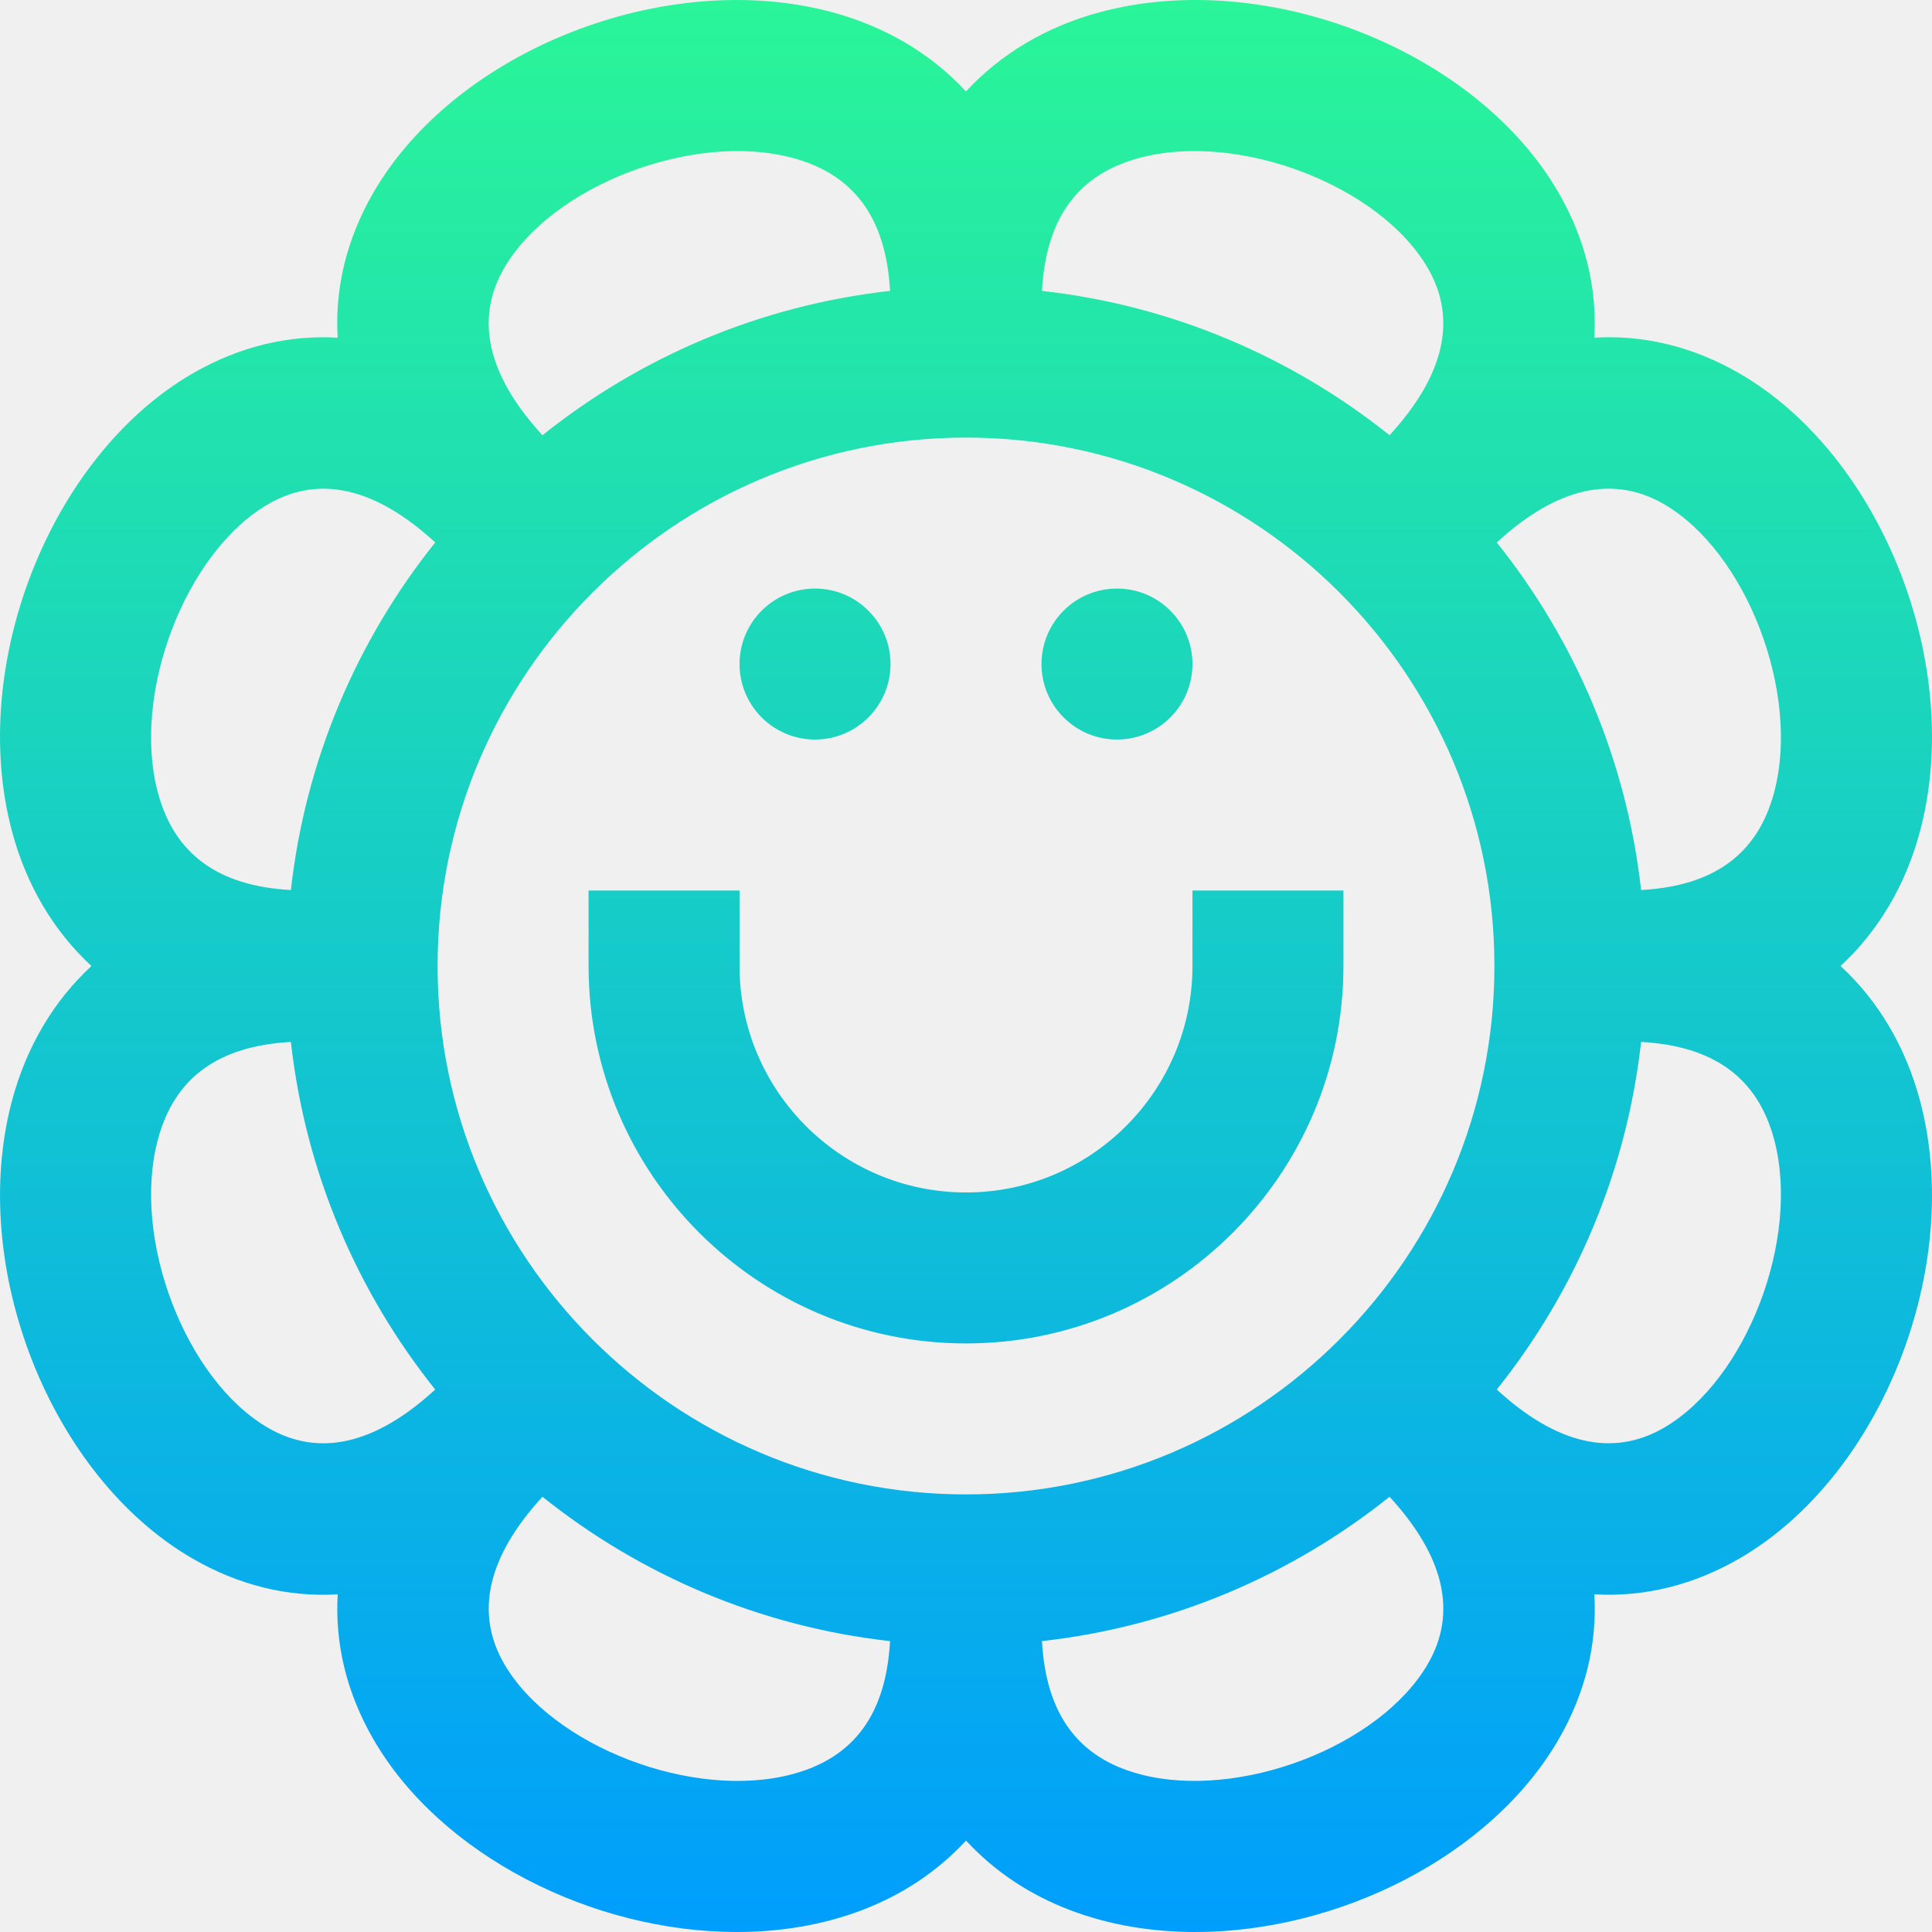
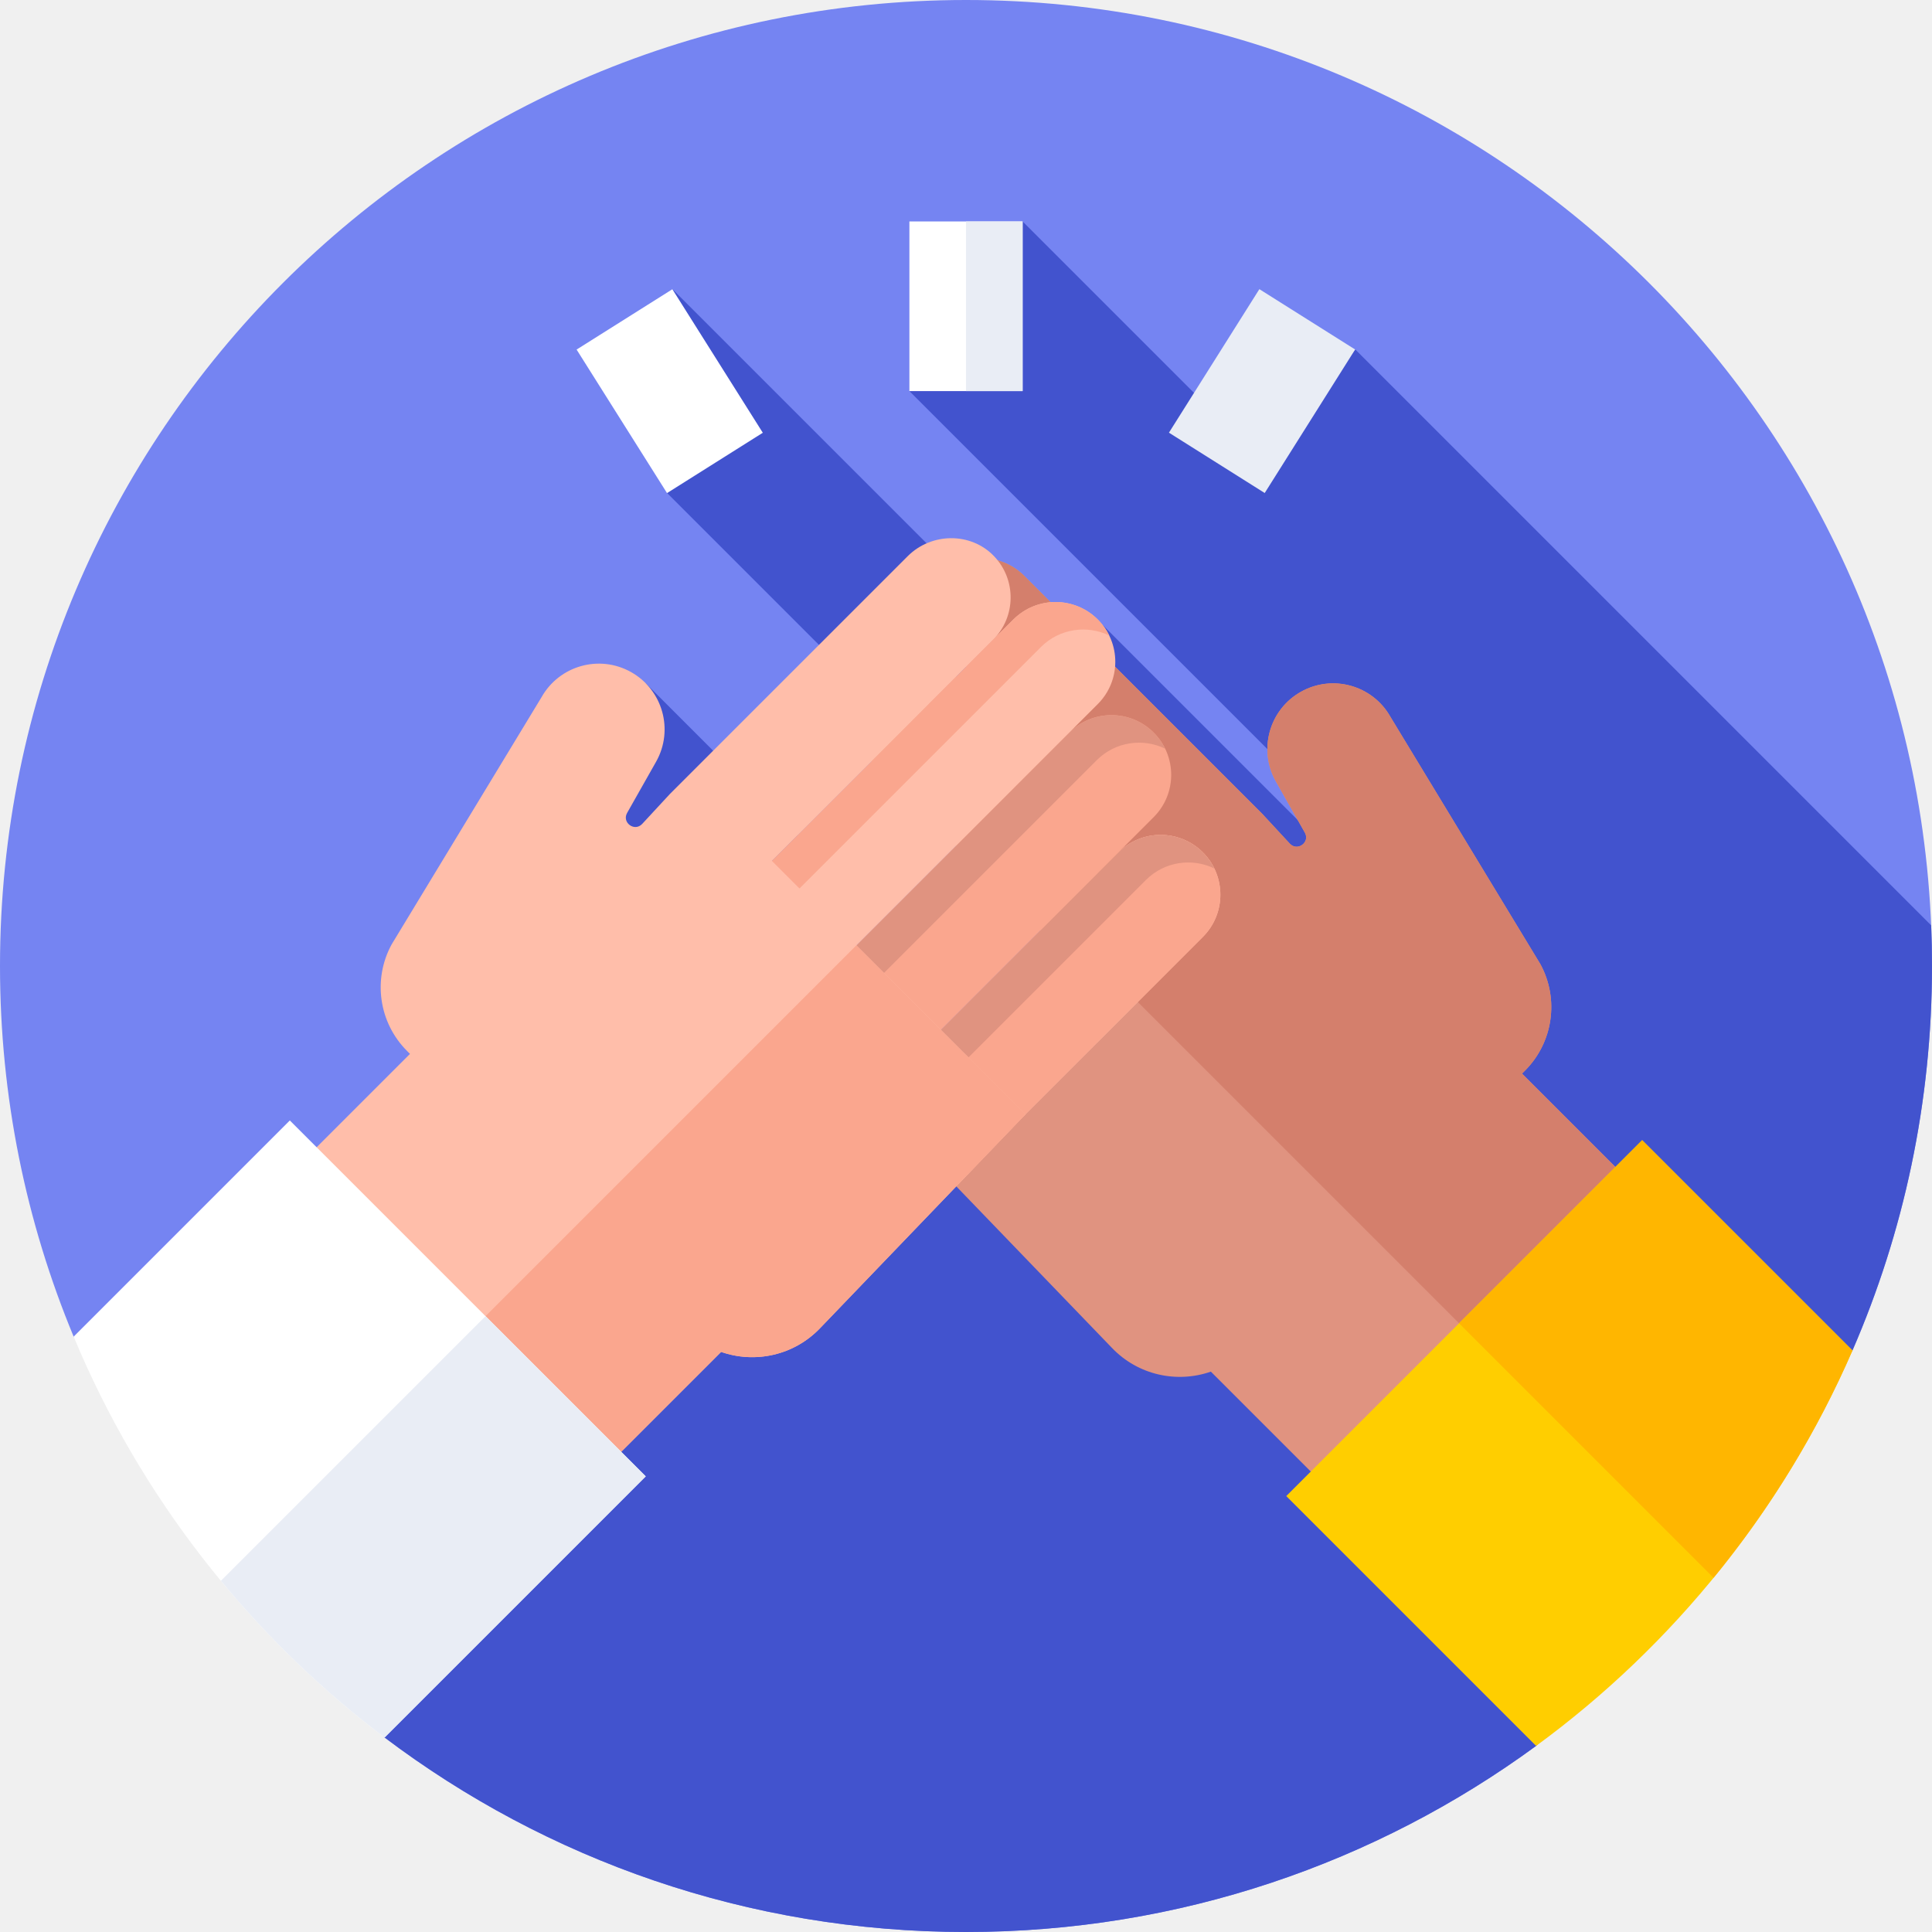
- <svg xmlns="http://www.w3.org/2000/svg" id="Capa_1" enable-background="new 0 0 511.877 511.877" height="512" viewBox="0 0 511.877 511.877" width="512">
-   <linearGradient id="SVGID_1_" gradientUnits="userSpaceOnUse" x1="255.939" x2="255.939" y1="511.877" y2="0">
-     <stop offset="0" stop-color="#009efd" />
-     <stop offset="1" stop-color="#2af598" />
-   </linearGradient>
+ <svg xmlns="http://www.w3.org/2000/svg" id="Capa_1" enable-background="new 0 0 512 512" height="512" viewBox="0 0 512 512" width="512">
  <g>
    <g>
-       <path d="m508.676 291.517c-3.8-14.182-11.023-26.356-21.029-35.583 10.005-9.228 17.226-21.403 21.026-35.586 11.8-44.037-10.122-99.652-47.869-121.445-12.32-7.113-25.314-10.215-38.402-9.44.769-13.081-2.333-26.068-9.444-38.383-21.796-37.752-77.406-59.68-121.44-47.882-14.182 3.8-26.356 11.023-35.583 21.03-9.229-10.005-21.403-17.226-35.585-21.026-44.036-11.8-99.651 10.122-121.444 47.869-7.113 12.321-10.215 25.315-9.44 38.403-13.08-.769-26.067 2.334-38.381 9.443-37.755 21.797-59.682 77.41-47.884 121.441 3.8 14.182 11.023 26.356 21.03 35.583-10.004 9.228-17.225 21.402-21.025 35.584-11.799 44.036 10.121 99.65 47.867 121.443 12.152 7.016 25.127 10.233 38.402 9.449-.767 13.078 2.336 26.063 9.445 38.376 17.79 30.813 58.1 51.084 96.259 51.084 23.032 0 45.214-7.365 60.763-24.228 15.553 16.863 37.743 24.229 60.776 24.228 38.157-.002 78.469-20.267 96.253-51.072 7.113-12.319 10.215-25.311 9.442-38.397 13.773.809 26.714-2.715 38.382-9.452 37.753-21.796 59.679-77.408 47.881-121.439zm-206.804-249.681c26.426-7.08 63.85 7.426 76.447 29.245 7.803 13.516 4.38 28.381-10.163 44.228-25.855-20.673-57.508-34.374-92.094-38.24 1.068-19.323 9.535-30.873 25.81-35.233zm-168.325 29.235c12.613-21.848 50.06-36.303 76.45-29.232 16.28 4.362 24.75 15.91 25.819 35.229-34.586 3.865-66.24 17.567-92.094 38.24-14.552-15.853-17.979-30.722-10.175-44.237zm-62.475 307.257c-21.847-12.613-36.301-50.06-29.23-76.449 4.362-16.279 15.91-24.75 35.227-25.818 3.865 34.586 17.566 66.239 38.239 92.093-15.853 14.55-30.72 17.976-44.236 10.174zm5.998-142.514c-19.322-1.068-30.871-9.535-35.232-25.809-7.082-26.43 7.433-63.854 29.246-76.447 13.516-7.804 28.38-4.38 44.226 10.162-20.674 25.854-34.375 57.508-38.24 92.094zm132.936 234.228c-26.432 7.083-63.853-7.437-76.446-29.248-7.805-13.518-4.382-28.383 10.16-44.229 25.855 20.674 57.509 34.375 92.096 38.241-1.068 19.325-9.536 30.875-25.81 35.236zm168.324-29.237c-12.638 21.892-50.109 36.292-76.449 29.235-16.28-4.363-24.751-15.913-25.819-35.235 34.587-3.865 66.241-17.567 92.096-38.241 14.55 15.854 17.977 30.724 10.172 44.241zm-122.391-44.868c-77.196 0-140-62.804-140-140s62.804-140 140-140 140 62.804 140 140-62.804 140-140 140zm184.866-262.393c21.849 12.615 36.302 50.06 29.232 76.451-4.362 16.28-15.911 24.75-35.229 25.819-3.865-34.587-17.567-66.24-38.24-92.094 15.853-14.552 30.721-17.979 44.237-10.176zm-.009 244.771c-13.518 7.804-28.382 4.38-44.227-10.162 20.673-25.854 34.374-57.507 38.239-92.093 19.322 1.068 30.871 9.536 35.232 25.81 7.081 26.428-7.431 63.851-29.244 76.445zm-124.857-122.378c0 33.084-26.916 60-60 60s-60-26.916-60-60v-20h-40v20c0 55.14 44.86 100 100 100s100-44.86 100-100v-20h-40zm-100-60c11.046 0 20-8.954 20-20 0-11.046-8.954-20-20-20s-20 8.954-20 20c0 11.046 8.954 20 20 20zm80 0c11.046 0 20-8.954 20-20 0-11.046-8.954-20-20-20s-20 8.954-20 20c0 11.046 8.954 20 20 20z" fill="url(#SVGID_1_)" />
+       <g>
+         <g>
+           <g>
+             <g>
+               <g>
+                 <path d="m407.135 462.647c-42.356 31.03-94.606 49.353-151.135 49.353-57.847 0-111.213-19.187-154.081-51.543l-82.4-106.239c-12.576-30.245-19.519-63.421-19.519-98.218 0-141.385 114.615-256 256-256s256 114.615 256 256c0 36.209-7.517 70.662-21.076 101.883z" fill="#7584f2" />
+               </g>
+             </g>
+           </g>
+         </g>
+       </g>
+     </g>
+     <path d="m490.924 357.883c13.559-31.221 21.076-65.675 21.076-101.883 0-3.61-.075-7.203-.223-10.776l-152.6-152.6-24.966 29.273-63.211-63.211-30 44.959 122.594 122.594-3.321 7.45-68.127-68.127-11.042 13.967-102.9-102.9-1.412 54.031 79.831 79.831-24.763 31.322-60.734-60.734-93.871 247.579 24.664 31.799c42.868 32.356 96.234 51.543 154.081 51.543 56.529 0 108.779-18.322 151.135-49.353z" fill="#4253ce" />
+     <g>
+       <g>
+         <path d="m243.462 169.41c-6.183-6.183-16.207-6.183-22.39 0-6.183 6.183-6.183 16.207 0 22.39l68.601 68.601 22.39-22.39z" fill="#e09380" />
+         <g>
+           <g>
+             <g>
+               <path d="m403.347 284.515.785-.785c7.466-7.466 9.126-18.957 4.077-28.23l-39.716-65.499c-4.712-8.395-15.334-11.384-23.726-6.675s-11.375 15.332-6.663 23.726l7.697 13.6c1.444 2.553-1.945 5.066-3.968 2.943l-7.382-7.974-63.001-63.001c-4.15-4.149-10.109-5.604-15.452-4.277v33.605l51.429 51.429-51.427 51.429-3.471 28.659 42.112 43.704c6.975 7.319 17.319 9.447 26.251 6.326l33.044 33.044 80.717-80.717z" fill="#e09380" />
+             </g>
+           </g>
+           <path d="m404.133 283.73c7.466-7.466 9.126-18.957 4.077-28.23l-39.716-65.499c-4.712-8.395-15.334-11.384-23.726-6.675s-11.375 15.332-6.663 23.726l7.697 13.6c1.444 2.553-1.945 5.066-3.968 2.943l-7.382-7.974-63.001-63.001c-4.15-4.149-10.109-5.604-15.452-4.277v33.605l51.429 51.429-19.032 19.032 104.835 104.835 41.422-41.422-31.306-31.307z" fill="#d47f6c" />
+         </g>
+         <path d="m221.093 169.389c-.25.252-.494.468-1.238 1.395 1.162 1.162 2.773 1.818 4.408 1.656 4.524-.449 8.719 1.091 11.899 4.271l63.967 63.967 7.301-7.301-64.14-64.14c-6.148-6.147-16.067-6.012-22.197.152z" fill="#d47f6c" />
+         <g>
+           <path d="m490.924 357.883-55.73-55.73-94.32 94.32 66.21 66.21c36.474-26.706 65.614-62.834 83.84-104.8z" fill="#ffce00" />
+         </g>
+         <path d="m386.668 350.68 67.448 67.449c14.885-18.167 27.326-38.414 36.807-60.246l-55.729-55.729z" fill="#ffb600" />
+       </g>
+       <g>
+         <path d="m296.384 225.901c6.183-6.183 16.207-6.183 22.39 0 6.183 6.183 6.183 16.207 0 22.39l-51.668 51.667-22.39-22.39z" fill="#ffbeaa" />
+         <path d="m244.716 277.568 11.284 11.284v-22.567z" fill="#ffbeaa" />
+         <path d="m318.774 225.901c-6.183-6.183-16.207-6.183-22.39 0l-40.384 40.384v22.567l11.106 11.106 51.667-51.667c6.184-6.183 6.184-16.208.001-22.39z" fill="#faa68e" />
+         <path d="m296.384 225.901c6.183-6.183 16.207-6.183 22.39 0 1.278 1.278 2.292 2.721 3.041 4.259-5.904-2.877-13.226-1.863-18.131 3.042l-51.667 51.667-7.301-7.301z" fill="#e09380" />
+         <path d="m283.352 194.153c6.183-6.183 16.207-6.183 22.39 0 6.183 6.183 6.183 16.207 0 22.39l-61.025 61.026-22.39-22.39z" fill="#faa68e" />
+         <path d="m283.352 194.153c6.183-6.183 16.207-6.183 22.39 0 1.278 1.278 2.292 2.72 3.041 4.259-5.904-2.877-13.226-1.863-18.131 3.042l-61.026 61.026-7.301-7.301z" fill="#e09380" />
+         <path d="m268.538 164.187c6.183-6.183 16.207-6.183 22.39 0 6.183 6.183 6.183 16.207 0 22.39l-68.601 68.601-22.39-22.39z" fill="#ffbeaa" />
+         <g>
+           <g>
+             <g>
+               <path d="m191.107 358.272c8.932 3.121 19.275.993 26.251-6.326l54.382-56.622-67.17-67.17 58.619-58.619c6.111-6.111 6.182-15.973.214-22.172-6.156-6.394-16.58-6.242-22.856.034l-63.001 63.001-7.382 7.974c-2.023 2.123-5.412-.391-3.968-2.943l7.697-13.6c4.712-8.394 1.729-19.017-6.663-23.726s-19.014-1.72-23.726 6.674l-39.716 65.499c-5.049 9.274-3.389 20.764 4.077 28.23l.785.785-31.306 31.306 80.717 80.717z" fill="#ffbeaa" />
+             </g>
+           </g>
+         </g>
+         <g>
+           <g>
+             <g>
+               <path d="m256 279.583v32.13l15.741-16.389z" fill="#faa68e" />
+             </g>
+           </g>
+         </g>
+         <path d="m158.063 391.316 33.044-33.044c8.932 3.121 19.275.994 26.251-6.326l54.383-56.623-44.797-44.797-104.835 104.835z" fill="#faa68e" />
+         <path d="m293.975 168.429c-.75-1.539-1.763-2.981-3.042-4.259-6.129-6.128-16.027-6.173-22.221-.152 0-.001-.001-.002-.002-.003l-.05.05c-.038.037-.079.068-.117.105l-63.973 63.984 7.301 7.301 63.967-63.967c.038-.038.073-.076.111-.114 4.904-4.817 12.163-5.801 18.026-2.945z" fill="#faa68e" />
+         <g>
+           <path d="m19.519 354.218c17.615 42.363 46.281 78.976 82.401 106.239l69.206-69.206-94.32-94.32z" fill="#fff" />
+         </g>
+         <path d="m101.919 460.457 69.206-69.206-42.453-42.453-70.132 70.132c12.782 15.473 27.344 29.424 43.379 41.527z" fill="#e9edf5" />
+       </g>
+     </g>
+     <g>
+       <path d="m241 58.686h30v44.959h-30z" fill="#fff" />
+     </g>
+     <g>
+       <path d="m256 58.686h15v44.959h-15z" fill="#e9edf5" />
+     </g>
+     <g>
+       <path d="m162.498 81.165h30v44.959h-30z" fill="#fff" transform="matrix(.846 -.533 .533 .846 -27.928 110.586)" />
+     </g>
+     <g>
+       <path d="m312.022 88.645h44.959v30h-44.959z" fill="#e9edf5" transform="matrix(.533 -.846 .846 .533 68.48 331.387)" />
    </g>
  </g>
</svg>
